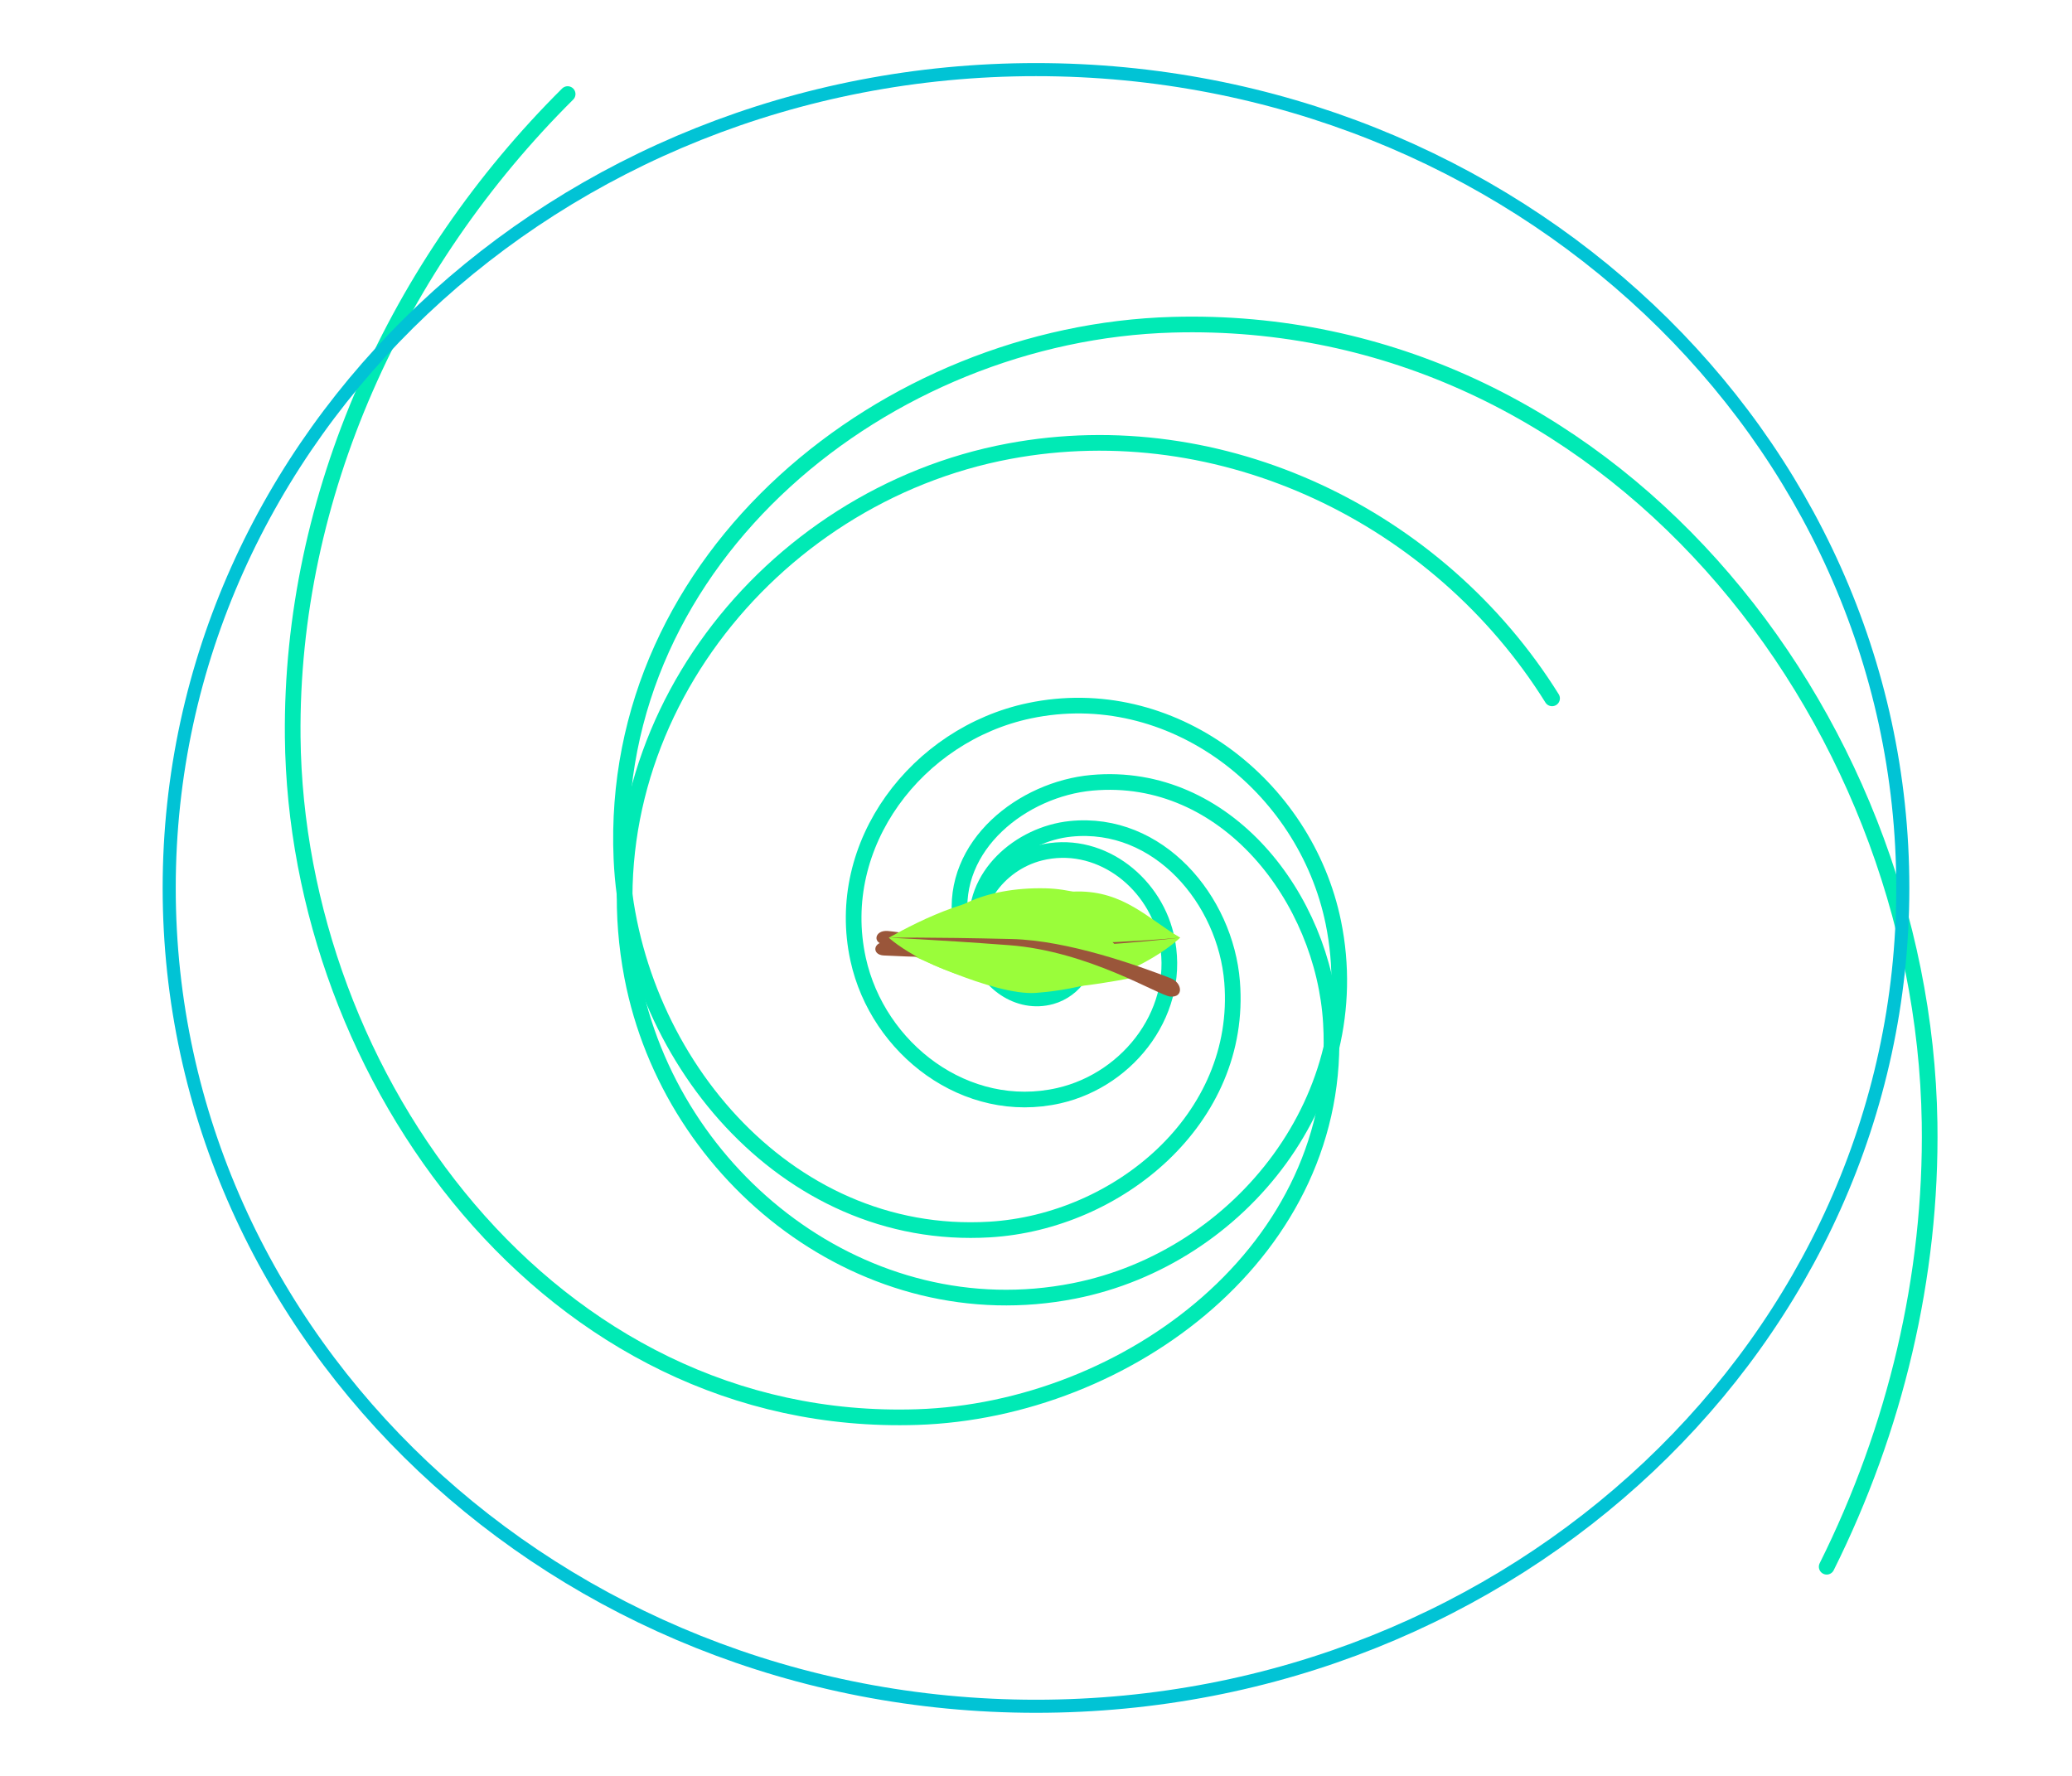
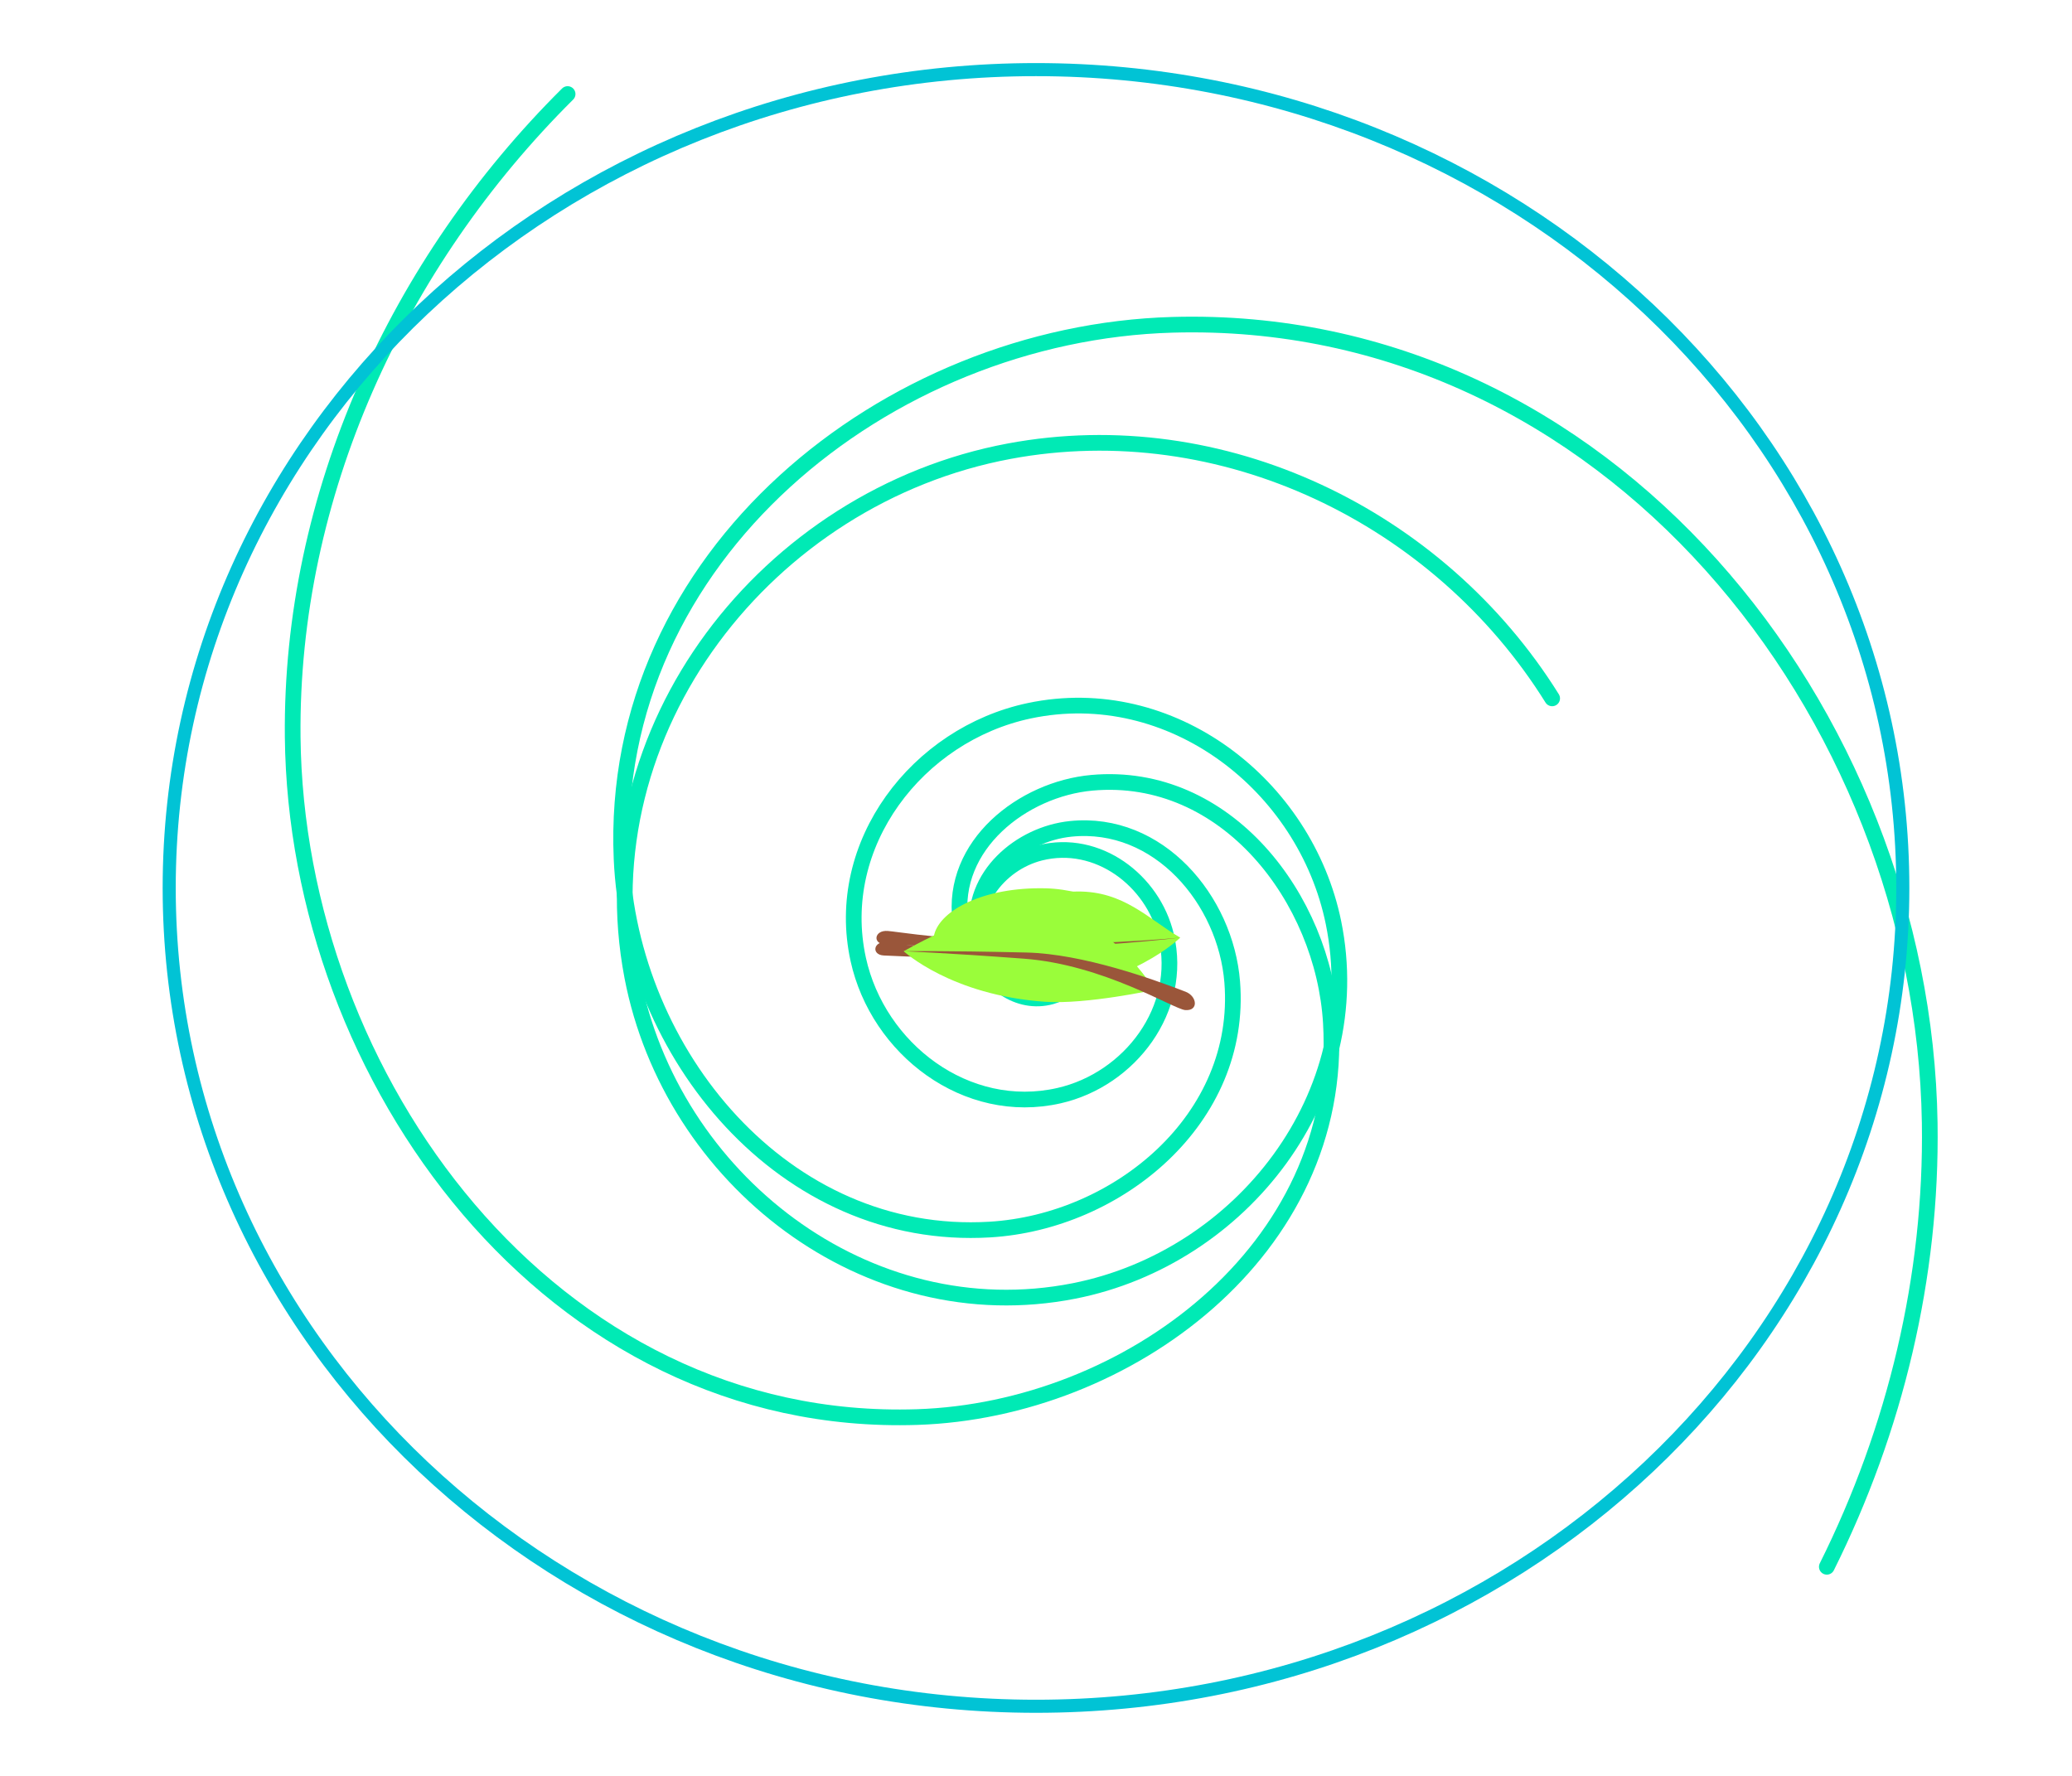
<svg xmlns="http://www.w3.org/2000/svg" width="35mm" height="30mm" version="1.1" viewBox="0 0 35 30">
-   <g transform="translate(4.8117 1.4573)">
-     <g fill="none" stroke="#00eab5" stroke-linecap="round">
-       <path transform="matrix(.26458 0 0 .26458 -26.874 2.3479)" d="m150.25 45.936c1e-5 9.8e-5 -3.1e-4 2.6e-5 -3.2e-4 2.4e-5 -2e-3 -5.63e-4 -6.3e-4 -0.003 0-0.004 5e-3 -0.007 0.015-0.002 0.019 0.003 0.017 0.018 2e-3 0.045-0.015 0.057-0.046 0.033-0.107-0.003-0.132-0.046-0.057-0.099 0.016-0.216 0.108-0.261 0.185-0.09 0.391 0.044 0.464 0.216 0.134 0.315-0.093 0.653-0.389 0.766-0.502 0.192-1.025-0.17-1.19-0.644-0.264-0.76 0.283-1.534 1.004-1.765 1.102-0.353 2.208 0.442 2.521 1.493 0.46 1.546-0.658 3.078-2.136 3.49-2.108 0.588-4.175-0.939-4.707-2.962-0.738-2.806 1.3-5.535 3.999-6.208 3.66-0.914 7.194 1.75 8.034 5.279 1.116 4.689-2.305 9.191-6.837 10.223-5.916 1.348-11.566-2.978-12.82-8.705-1.611-7.362 3.783-14.363 10.923-15.869 9.051-1.909 17.626 4.735 19.418 13.527 2.243 11.006-5.852 21.401-16.558 23.515-13.255 2.617-25.736-7.148-28.21-20.058-3.032-15.821 8.643-30.681 24.071-33.557 13.585-2.532 27.422 4.178 34.66 15.782" />
-       <path transform="matrix(.26458 0 0 .26458 -26.874 2.3479)" d="m150.25 45.936c-1.4e-4 -6.9e-5 1e-4 -4.21e-4 1.3e-4 -4.56e-4 2e-3 -0.002 6e-3 9.99e-4 7e-3 0.002 0.011 0.014-7e-3 0.033-0.018 0.039-0.062 0.035-0.13-0.034-0.152-0.086-0.084-0.203 0.124-0.394 0.299-0.448 0.538-0.167 0.999 0.365 1.109 0.836 0.288 1.234-0.907 2.225-2.006 2.417-2.545 0.445-4.495-1.996-4.789-4.29-0.619-4.833 3.997-8.411 8.398-8.808 8.597-0.776 14.795 7.43 15.26 15.325 0.854 14.5-13.004 24.739-26.417 25.174-23.401 0.759-39.652-21.656-39.867-43.435-0.153-15.419 6.696-30.254 17.553-41.038" />
-       <path transform="matrix(.26458 0 0 .26458 -27.444 -.057613)" d="m152.4 55.028c5e-5 2.6e-5 -3e-5 1.5e-4 -4e-5 1.68e-4 -5.1e-4 6.5e-4 -2e-3 -1.81e-4 -2e-3 -5.74e-4 -3e-3 -0.004 1e-3 -0.009 4e-3 -0.011 0.016-0.01 0.034 0.007 0.041 0.02 0.024 0.05-0.025 0.101-0.069 0.118-0.131 0.049-0.254-0.074-0.288-0.19-0.09-0.298 0.186-0.561 0.453-0.625 0.612-0.149 1.127 0.412 1.236 0.966 0.228 1.16-0.829 2.103-1.889 2.271-2.062 0.327-3.693-1.548-3.936-3.447-0.444-3.477 2.721-6.173 5.944-6.5 5.614-0.57 9.896 4.547 10.31 9.781 0.692 8.737-7.288 15.311-15.475 15.802-13.175 0.79-22.977-11.274-23.513-23.672-0.835-19.332 16.913-33.578 35.174-34.097 27.694-0.788 47.94 24.707 48.343 50.956 0.151 9.807-2.197 19.578-6.569 28.344" />
-     </g>
-     <g transform="translate(-34.841 -3.0165)">
-       <path d="m45.293 17.628s1.516 0.757 2.234 0.704c1.621-0.12 2.436-0.932 2.436-0.932-0.544-0.328-0.956-0.786-1.732-0.781-0.784 0.005-1.26 0.489-1.956 0.786-0.319 0.136-0.981 0.224-0.981 0.224z" fill="#9afd3a" stroke-width=".347" />
-       <path d="m49.962 17.4s-1.774 0.375-3.096 0.276c-1.348-0.101-1.664-0.187-1.857-0.203-0.231-0.02-0.264 0.216-0.052 0.227 0.518 0.028 1.019 0.032 1.979 0.054 1.442 0.034 3.026-0.354 3.026-0.354z" fill="#9a563a" />
-     </g>
-     <g transform="translate(-27.254 -.93512)">
-       <path d="m40.03 16.114c1.119 0 2.345-0.796 2.345-0.796-0.636-0.384-1.512-0.817-2.275-0.834-2.095-0.045-2.884 1.572-0.071 1.63h5e-6z" fill="#9afd3a" stroke-width=".406" />
-       <path d="m42.375 15.318s-1.764 0.169-3.087 0.07c-1.348-0.101-1.654-0.166-1.847-0.183-0.231-0.02-0.264 0.216-0.052 0.227 0.518 0.028 0.977 0.027 1.938 0.05 1.442 0.034 3.049-0.164 3.049-0.164z" fill="#9a563a" />
-     </g>
-     <g transform="matrix(-1 0 0 1 48.324 -4.3594)">
-       <path d="m33.88 19.394s1.15 0.251 1.853 0.203c1.591-0.11 2.389-0.854 2.389-0.854-0.534-0.3-1.568-0.823-2.387-0.684-0.769 0.13-1.291 0.526-1.856 1.336z" fill="#9afd3a" stroke-width=".405" />
-       <path d="m38.123 18.743s-0.709 0.027-2.032 0.126c-1.348 0.101-2.53 0.852-2.723 0.868-0.231 0.02-0.205-0.234-0.007-0.31 0.54-0.208 1.727-0.639 2.687-0.662 1.442-0.034 2.075-0.022 2.075-0.022z" fill="#9a563a" />
-     </g>
+   <g fill="none" stroke="#00eab5" stroke-linecap="round" stroke-width=".265">
+     <path d="m17.691 15.959c3e-6 2.6e-5 -8.2e-5 7e-6 -8.5e-5 6e-6 -5.29e-4 -1.49e-4 -1.66e-4 -8.99e-4 0-0.001 0.001-0.002 4e-3 -4.76e-4 0.005 7.14e-4 0.004 0.005 5.29e-4 0.012-0.004 0.015-0.012 0.009-0.028-7.4e-4 -0.035-0.012-0.015-0.026 0.004-0.057 0.029-0.069 0.049-0.024 0.103 0.012 0.123 0.057 0.036 0.083-0.025 0.173-0.103 0.203-0.133 0.051-0.271-0.045-0.315-0.17-0.07-0.201 0.075-0.406 0.266-0.467 0.292-0.093 0.584 0.117 0.667 0.395 0.122 0.409-0.174 0.814-0.565 0.923-0.558 0.155-1.105-0.249-1.245-0.784-0.195-0.742 0.344-1.464 1.058-1.643 0.968-0.242 1.903 0.463 2.126 1.397 0.295 1.241-0.61 2.432-1.809 2.705-1.565 0.357-3.06-0.788-3.392-2.303-0.426-1.948 1.001-3.8 2.89-4.199 2.395-0.505 4.663 1.253 5.138 3.579 0.594 2.912-1.548 5.662-4.381 6.222-3.507 0.692-6.809-1.891-7.464-5.307-0.802-4.186 2.287-8.118 6.369-8.879 3.594-0.67 7.255 1.105 9.17 4.176" />
+     <path d="m17.691 15.959c-3.7e-5 -1.8e-5 2.6e-5 -1.12e-4 3.4e-5 -1.21e-4 5.3e-4 -5.55e-4 0.002 2.65e-4 0.002 6.09e-4 0.003 0.004-0.002 0.009-0.005 0.01-0.017 0.009-0.034-9e-3 -0.04-0.023-0.022-0.054 0.033-0.104 0.079-0.119 0.142-0.044 0.264 0.096 0.293 0.221 0.076 0.327-0.24 0.589-0.531 0.64-0.673 0.118-1.189-0.528-1.267-1.135-0.164-1.279 1.058-2.225 2.222-2.33 2.275-0.205 3.914 1.966 4.037 4.055 0.226 3.836-3.441 6.545-6.989 6.66-6.191 0.201-10.491-5.73-10.548-11.492-0.04-4.08 1.772-8.005 4.644-10.858" />
+     <path d="m17.69 15.959c1.3e-5 7e-6 -8e-6 4e-5 -1.1e-5 4.5e-5 -1.35e-4 1.72e-4 -5.29e-4 -4.8e-5 -5.29e-4 -1.52e-4 -7.93e-4 -9.79e-4 2.65e-4 -0.002 0.001-0.003 0.004-0.003 0.009 0.002 0.011 0.005 0.006 0.013-0.007 0.027-0.018 0.031-0.035 0.013-0.067-0.02-0.076-0.05-0.024-0.079 0.049-0.148 0.12-0.165 0.162-0.039 0.298 0.109 0.327 0.256 0.06 0.307-0.219 0.556-0.5 0.601-0.545 0.087-0.977-0.41-1.041-0.912-0.117-0.92 0.72-1.633 1.573-1.72 1.485-0.151 2.618 1.203 2.728 2.588 0.183 2.312-1.928 4.051-4.094 4.181-3.486 0.209-6.079-2.983-6.221-6.263-0.221-5.115 4.475-8.884 9.306-9.021 7.327-0.208 12.684 6.537 12.791 13.482 0.04 2.595-0.581 5.18-1.738 7.499" />
+   </g>
+   <g>
+     <path d="m15.264 16.069s1.516 0.757 2.234 0.704c1.621-0.12 2.436-0.932 2.436-0.932-0.544-0.328-0.956-0.786-1.732-0.781-0.784 0.005-1.26 0.489-1.956 0.786-0.319 0.136-0.981 0.224-0.981 0.224z" fill="#9afd3a" stroke-width=".347" />
+     <path d="m19.933 15.841s-1.774 0.375-3.096 0.276c-1.348-0.101-1.664-0.187-1.857-0.203-0.231-0.02-0.264 0.216-0.052 0.227 0.518 0.028 1.019 0.032 1.979 0.054 1.442 0.034 3.026-0.354 3.026-0.354z" fill="#9a563a" />
+   </g>
+   <g>
+     <path d="m17.588 16.636c1.119 0 2.345-0.796 2.345-0.796-0.636-0.384-1.512-0.817-2.275-0.834-2.095-0.045-2.884 1.572-0.071 1.63h5e-6z" fill="#9afd3a" stroke-width=".406" />
+     <path d="m19.933 15.84s-1.764 0.169-3.087 0.07c-1.348-0.101-1.654-0.166-1.847-0.183-0.231-0.02-0.264 0.216-0.052 0.227 0.518 0.028 0.977 0.027 1.938 0.05 1.442 0.034 3.049-0.164 3.049-0.164z" fill="#9a563a" />
+   </g>
+   <g>
+     <path d="m19.507 16.72s-1.15 0.251-1.853 0.203c-1.591-0.11-2.389-0.854-2.389-0.854 0.534-0.3 1.568-0.823 2.387-0.684 0.769 0.13 1.291 0.526 1.856 1.336z" fill="#9afd3a" stroke-width=".405" />
+     <path d="m15.264 16.069s0.709 0.027 2.032 0.126c1.348 0.101 2.53 0.852 2.723 0.868 0.231 0.02 0.205-0.234 0.007-0.31-0.54-0.208-1.727-0.639-2.687-0.662-1.442-0.034-2.075-0.022-2.075-0.022z" fill="#9a563a" />
  </g>
  <ellipse cx="17.5" cy="15" rx="14.642" ry="13.824" fill="none" stroke="#01c3d5" stroke-linecap="round" stroke-linejoin="round" stroke-width=".221" style="paint-order:stroke fill markers" />
</svg>
